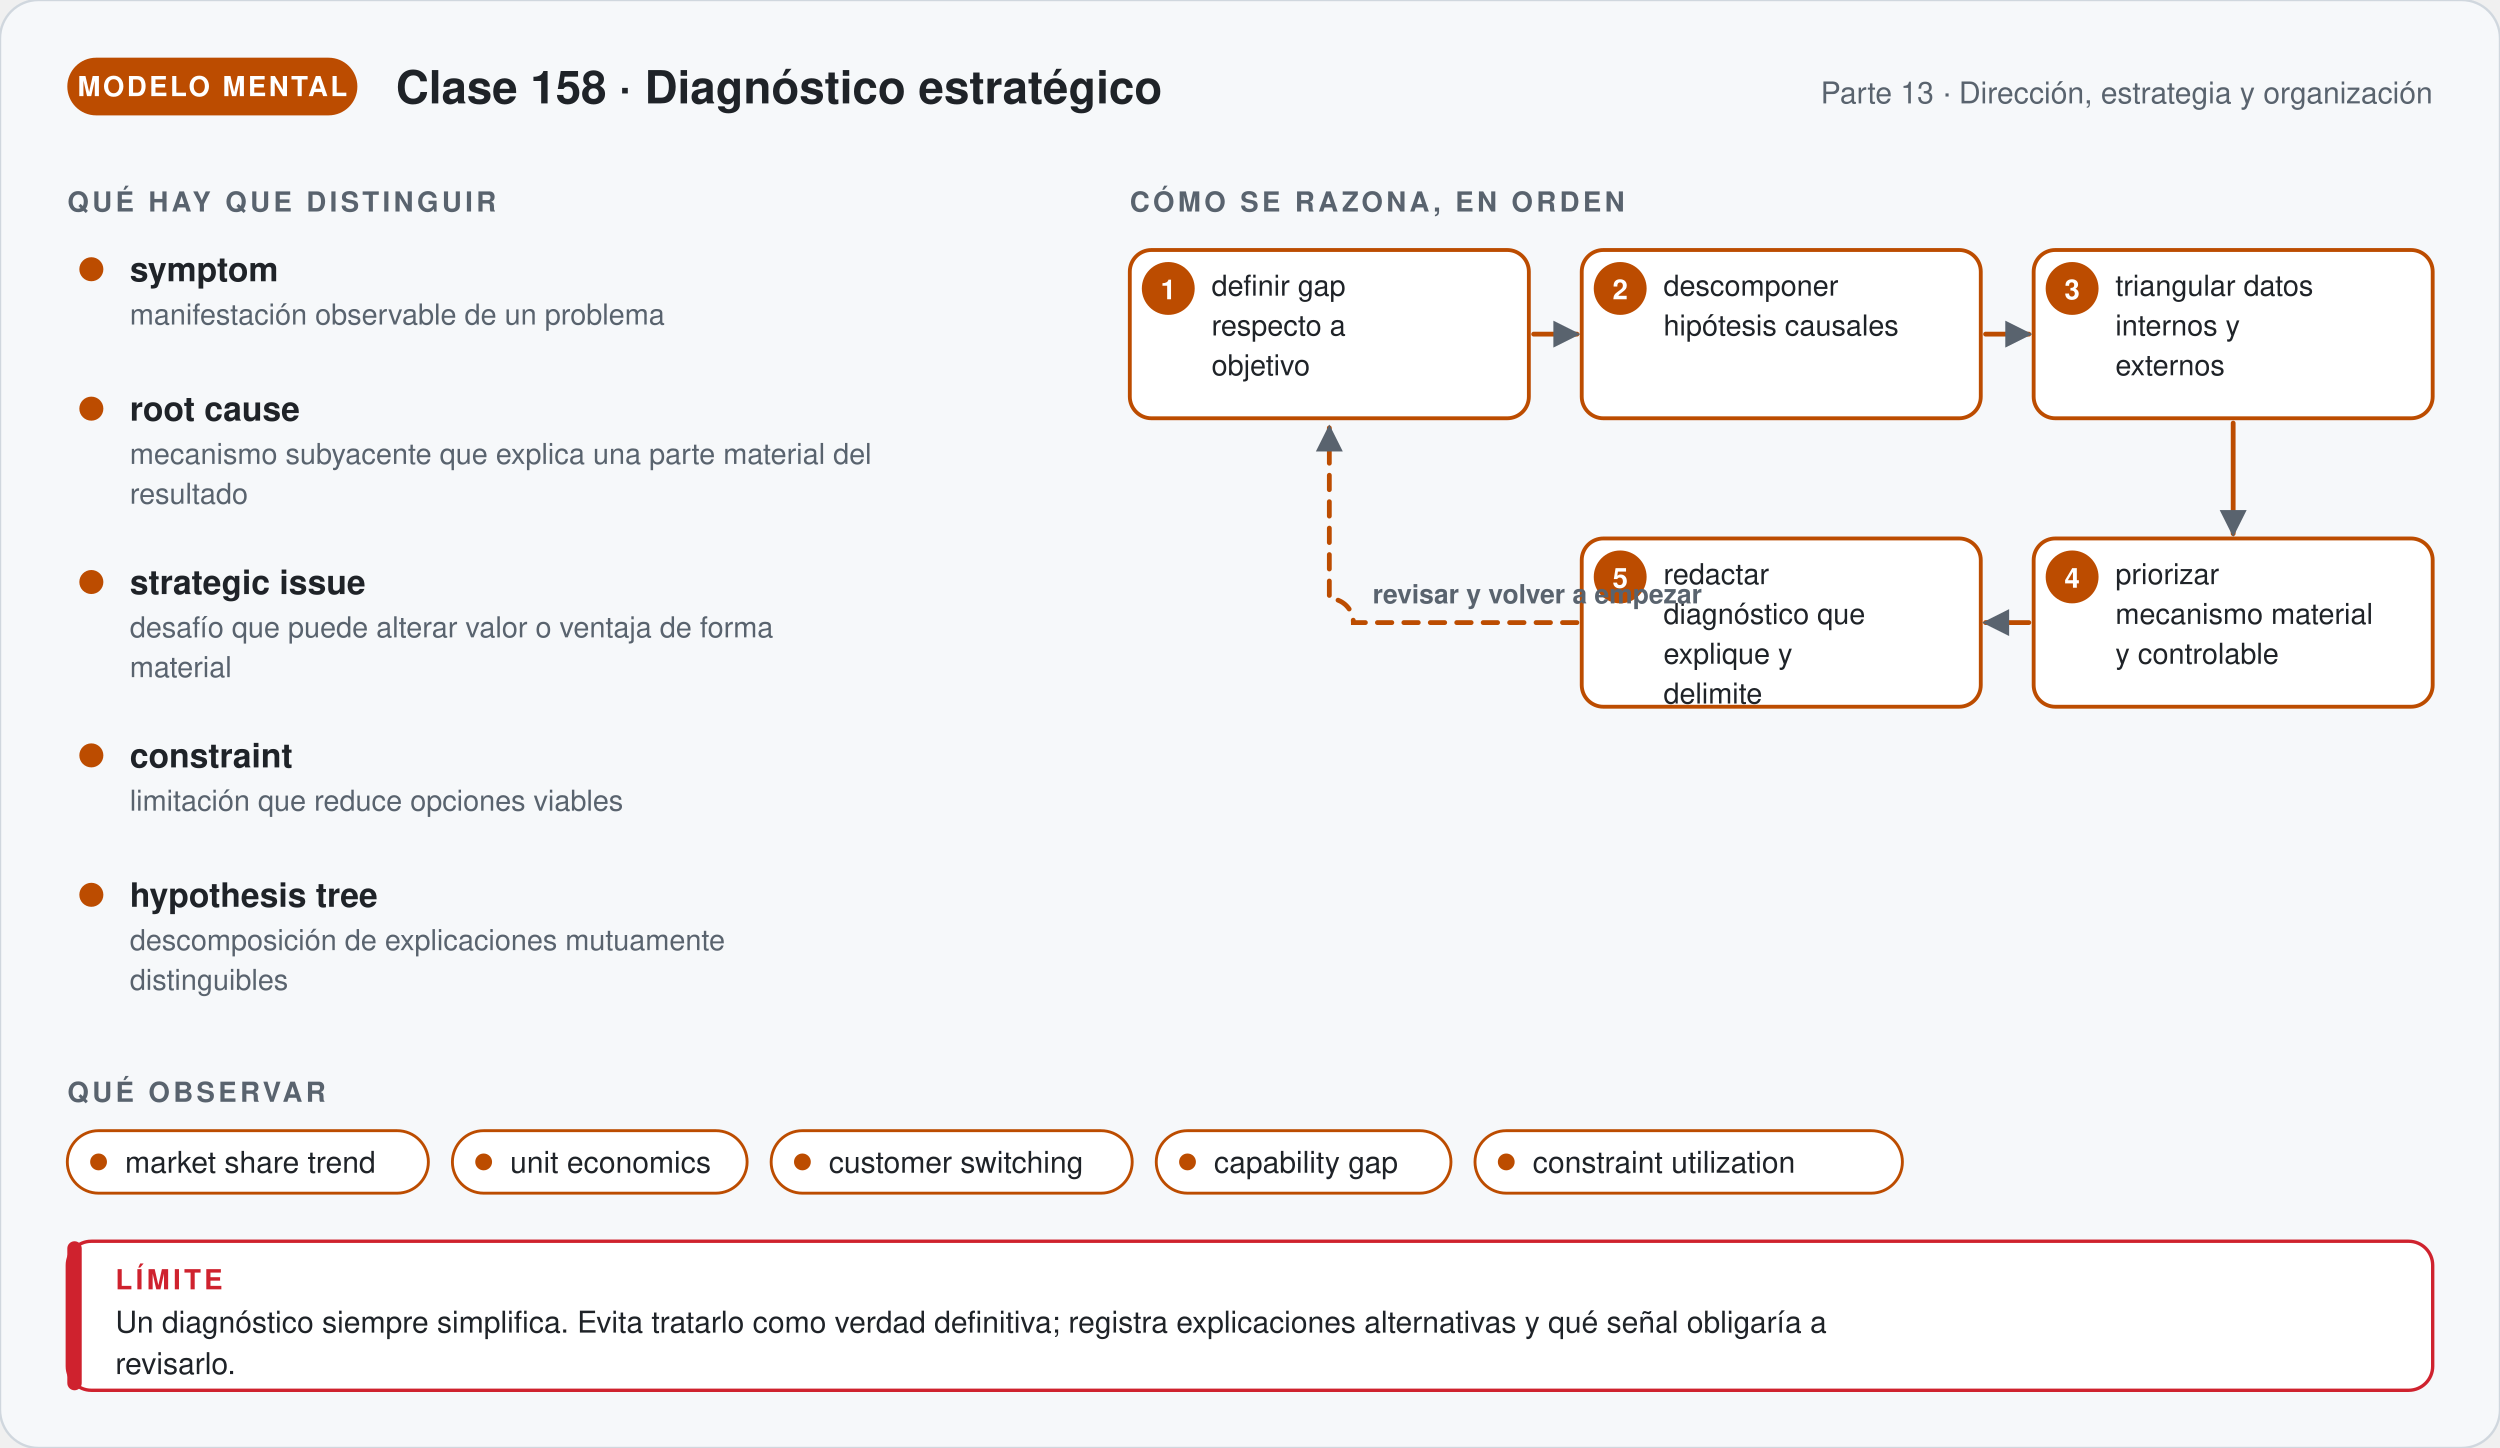
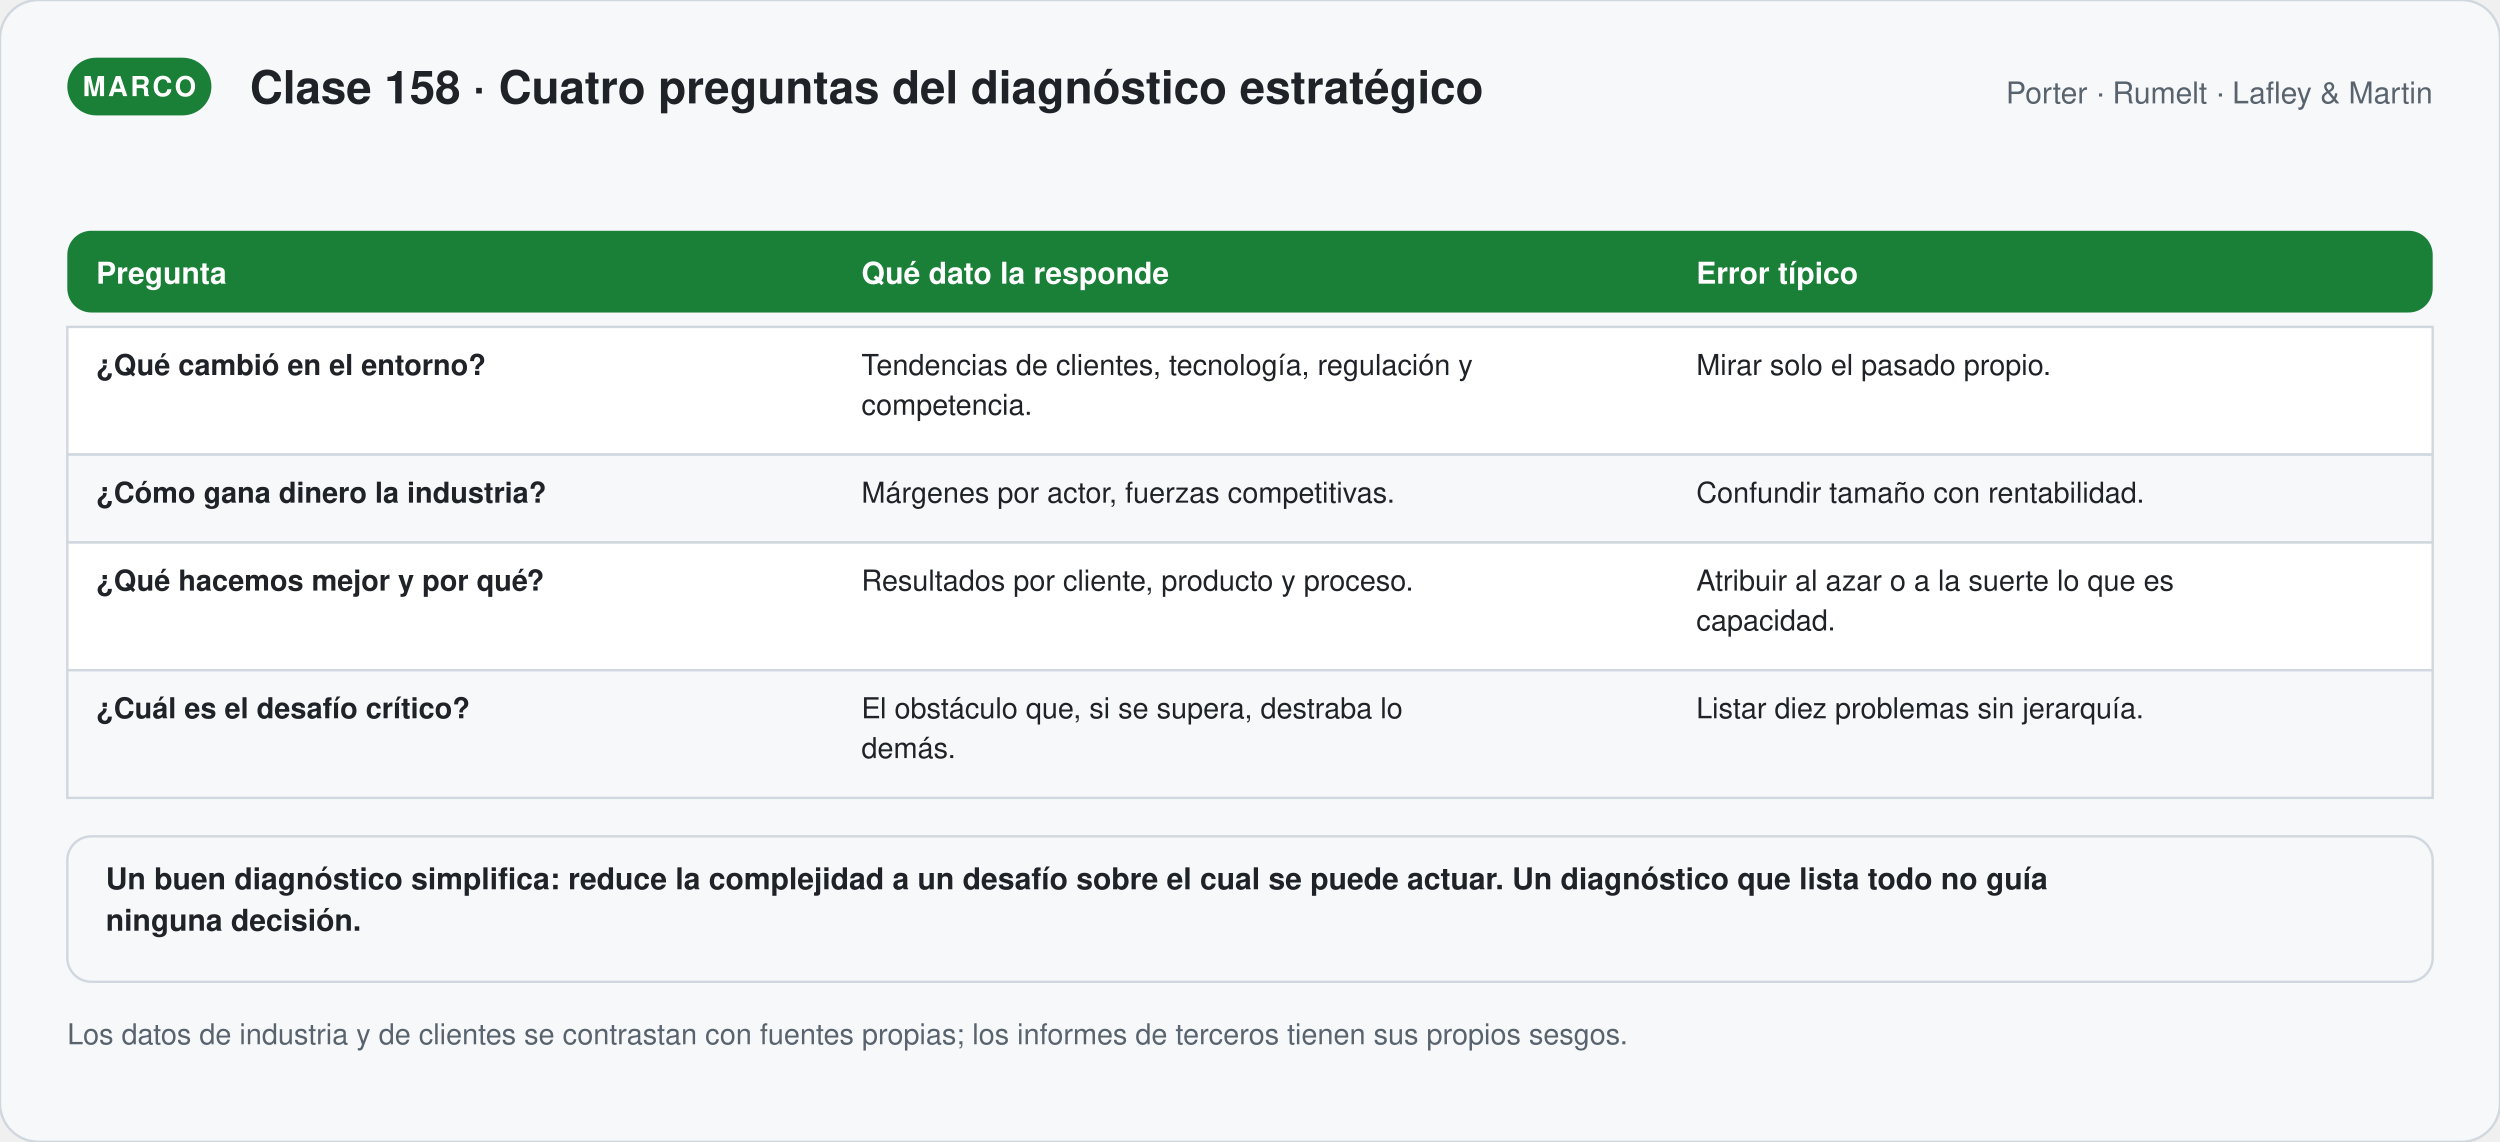
- <svg xmlns="http://www.w3.org/2000/svg" viewBox="0 0 1040 602.36" width="1040" role="img" aria-labelledby="t-g158 d-g158" font-family="'Segoe UI', 'Helvetica Neue', Helvetica, Arial, sans-serif">
+ <svg xmlns="http://www.w3.org/2000/svg" viewBox="0 0 1040 474.98" width="1040" role="img" aria-labelledby="t-s158 d-s158" font-family="'Segoe UI', 'Helvetica Neue', Helvetica, Arial, sans-serif">
  <defs>
-     <marker id="p-g158" viewBox="0 0 10 10" refX="8" refY="5" markerWidth="7" markerHeight="7" orient="auto">
+     <marker id="p-s158" viewBox="0 0 10 10" refX="8" refY="5" markerWidth="7" markerHeight="7" orient="auto">
      <path d="M1,1 L9,5 L1,9 Z" fill="#59636e" />
    </marker>
  </defs>
-   <rect width="1040" height="602.36" rx="16" fill="#f6f8fa" stroke="#d0d7de" />
-   <rect x="28" y="24" width="120.67" height="24" rx="12" fill="#bc4c00" />
-   <text x="88.335" y="40" font-size="11.5" font-weight="700" fill="#ffffff" text-anchor="middle" letter-spacing="1">MODELO MENTAL</text>
-   <text x="164.67" y="43" font-size="19" font-weight="700" fill="#1f2328" text-anchor="start">Clase 158 · Diagnóstico estratégico</text>
-   <text x="1012" y="43" font-size="12.5" font-weight="400" fill="#59636e" text-anchor="end">Parte 13 · Dirección, estrategia y organización</text>
-   <text x="28" y="88" font-size="11.5" font-weight="700" fill="#59636e" text-anchor="start" letter-spacing="1.4">QUÉ HAY QUE DISTINGUIR</text>
-   <circle cx="38" cy="112" r="5" fill="#bc4c00" />
-   <text x="54" y="117" font-size="14" font-weight="700" fill="#1f2328" text-anchor="start">symptom</text>
-   <text x="54" y="135" font-size="12" font-weight="400" fill="#59636e" text-anchor="start">manifestación observable de un problema</text>
-   <circle cx="38" cy="170" r="5" fill="#bc4c00" />
-   <text x="54" y="175" font-size="14" font-weight="700" fill="#1f2328" text-anchor="start">root cause</text>
-   <text x="54" y="193" font-size="12" font-weight="400" fill="#59636e" text-anchor="start">mecanismo subyacente que explica una parte material del</text>
-   <text x="54" y="209.56" font-size="12" font-weight="400" fill="#59636e" text-anchor="start">resultado</text>
-   <circle cx="38" cy="242.12" r="5" fill="#bc4c00" />
-   <text x="54" y="247.12" font-size="14" font-weight="700" fill="#1f2328" text-anchor="start">strategic issue</text>
-   <text x="54" y="265.12" font-size="12" font-weight="400" fill="#59636e" text-anchor="start">desafío que puede alterar valor o ventaja de forma</text>
-   <text x="54" y="281.68" font-size="12" font-weight="400" fill="#59636e" text-anchor="start">material</text>
-   <circle cx="38" cy="314.24" r="5" fill="#bc4c00" />
-   <text x="54" y="319.24" font-size="14" font-weight="700" fill="#1f2328" text-anchor="start">constraint</text>
-   <text x="54" y="337.24" font-size="12" font-weight="400" fill="#59636e" text-anchor="start">limitación que reduce opciones viables</text>
-   <circle cx="38" cy="372.24" r="5" fill="#bc4c00" />
-   <text x="54" y="377.24" font-size="14" font-weight="700" fill="#1f2328" text-anchor="start">hypothesis tree</text>
-   <text x="54" y="395.24" font-size="12" font-weight="400" fill="#59636e" text-anchor="start">descomposición de explicaciones mutuamente</text>
-   <text x="54" y="411.8" font-size="12" font-weight="400" fill="#59636e" text-anchor="start">distinguibles</text>
-   <text x="470" y="88" font-size="11.5" font-weight="700" fill="#59636e" text-anchor="start" letter-spacing="1.4">CÓMO SE RAZONA, EN ORDEN</text>
-   <rect x="470" y="104" width="166" height="70" rx="9" fill="#ffffff" stroke="#bc4c00" stroke-width="1.6" />
-   <circle cx="486.0" cy="120" r="11" fill="#bc4c00" />
-   <text x="486" y="124.5" font-size="11.5" font-weight="700" fill="#ffffff" text-anchor="middle">1</text>
-   <text x="504" y="123" font-size="12" font-weight="400" fill="#1f2328" text-anchor="start">definir gap</text>
-   <text x="504" y="139.56" font-size="12" font-weight="400" fill="#1f2328" text-anchor="start">respecto a</text>
-   <text x="504" y="156.12" font-size="12" font-weight="400" fill="#1f2328" text-anchor="start">objetivo</text>
-   <rect x="658" y="104" width="166" height="70" rx="9" fill="#ffffff" stroke="#bc4c00" stroke-width="1.6" />
-   <circle cx="674.0" cy="120" r="11" fill="#bc4c00" />
-   <text x="674" y="124.5" font-size="11.5" font-weight="700" fill="#ffffff" text-anchor="middle">2</text>
-   <text x="692" y="123" font-size="12" font-weight="400" fill="#1f2328" text-anchor="start">descomponer</text>
-   <text x="692" y="139.56" font-size="12" font-weight="400" fill="#1f2328" text-anchor="start">hipótesis causales</text>
-   <rect x="846" y="104" width="166" height="70" rx="9" fill="#ffffff" stroke="#bc4c00" stroke-width="1.6" />
-   <circle cx="862.0" cy="120" r="11" fill="#bc4c00" />
-   <text x="862" y="124.5" font-size="11.5" font-weight="700" fill="#ffffff" text-anchor="middle">3</text>
-   <text x="880" y="123" font-size="12" font-weight="400" fill="#1f2328" text-anchor="start">triangular datos</text>
-   <text x="880" y="139.56" font-size="12" font-weight="400" fill="#1f2328" text-anchor="start">internos y</text>
-   <text x="880" y="156.12" font-size="12" font-weight="400" fill="#1f2328" text-anchor="start">externos</text>
-   <rect x="846" y="224" width="166" height="70" rx="9" fill="#ffffff" stroke="#bc4c00" stroke-width="1.6" />
-   <circle cx="862.0" cy="240" r="11" fill="#bc4c00" />
-   <text x="862" y="244.5" font-size="11.5" font-weight="700" fill="#ffffff" text-anchor="middle">4</text>
-   <text x="880" y="243" font-size="12" font-weight="400" fill="#1f2328" text-anchor="start">priorizar</text>
-   <text x="880" y="259.56" font-size="12" font-weight="400" fill="#1f2328" text-anchor="start">mecanismo material</text>
-   <text x="880" y="276.12" font-size="12" font-weight="400" fill="#1f2328" text-anchor="start">y controlable</text>
-   <rect x="658" y="224" width="166" height="70" rx="9" fill="#ffffff" stroke="#bc4c00" stroke-width="1.6" />
-   <circle cx="674.0" cy="240" r="11" fill="#bc4c00" />
-   <text x="674" y="244.5" font-size="11.5" font-weight="700" fill="#ffffff" text-anchor="middle">5</text>
-   <text x="692" y="243" font-size="12" font-weight="400" fill="#1f2328" text-anchor="start">redactar</text>
-   <text x="692" y="259.56" font-size="12" font-weight="400" fill="#1f2328" text-anchor="start">diagnóstico que</text>
-   <text x="692" y="276.12" font-size="12" font-weight="400" fill="#1f2328" text-anchor="start">explique y</text>
-   <text x="692" y="292.68" font-size="12" font-weight="400" fill="#1f2328" text-anchor="start">delimite</text>
-   <path d="M638,139 L656,139" stroke="#bc4c00" stroke-width="2" fill="none" stroke-linecap="round" marker-end="url(#p-g158)" />
-   <path d="M826,139 L844,139" stroke="#bc4c00" stroke-width="2" fill="none" stroke-linecap="round" marker-end="url(#p-g158)" />
-   <path d="M929,176 L929,222" stroke="#bc4c00" stroke-width="2" fill="none" stroke-linecap="round" marker-end="url(#p-g158)" />
-   <path d="M844,259 L826,259" stroke="#bc4c00" stroke-width="2" fill="none" stroke-linecap="round" marker-end="url(#p-g158)" />
-   <path d="M656.0,259.0 H563.0 a10,10 0 0 0 -10,-10 V178" stroke="#bc4c00" stroke-width="2" fill="none" stroke-dasharray="6 5" stroke-linecap="round" marker-end="url(#p-g158)" />
-   <text x="571" y="251" font-size="11" font-weight="600" fill="#59636e" text-anchor="start">revisar y volver a empezar</text>
-   <text x="28" y="458.36" font-size="11.5" font-weight="700" fill="#59636e" text-anchor="start" letter-spacing="1.4">QUÉ OBSERVAR</text>
-   <rect x="28" y="470.36" width="150.2" height="26" rx="13" fill="#ffffff" stroke="#bc4c00" stroke-width="1.2" />
-   <circle cx="41" cy="483.36" r="3.5" fill="#bc4c00" />
-   <text x="52" y="487.86" font-size="12.5" font-weight="400" fill="#1f2328" text-anchor="start">market share trend</text>
-   <rect x="188.2" y="470.36" width="122.6" height="26" rx="13" fill="#ffffff" stroke="#bc4c00" stroke-width="1.2" />
-   <circle cx="201.2" cy="483.36" r="3.5" fill="#bc4c00" />
-   <text x="212.2" y="487.86" font-size="12.5" font-weight="400" fill="#1f2328" text-anchor="start">unit economics</text>
-   <rect x="320.8" y="470.36" width="150.2" height="26" rx="13" fill="#ffffff" stroke="#bc4c00" stroke-width="1.2" />
-   <circle cx="333.8" cy="483.36" r="3.5" fill="#bc4c00" />
-   <text x="344.8" y="487.86" font-size="12.5" font-weight="400" fill="#1f2328" text-anchor="start">customer switching</text>
-   <rect x="481" y="470.36" width="122.6" height="26" rx="13" fill="#ffffff" stroke="#bc4c00" stroke-width="1.2" />
-   <circle cx="494" cy="483.36" r="3.5" fill="#bc4c00" />
-   <text x="505" y="487.86" font-size="12.5" font-weight="400" fill="#1f2328" text-anchor="start">capability gap</text>
-   <rect x="613.6" y="470.36" width="177.8" height="26" rx="13" fill="#ffffff" stroke="#bc4c00" stroke-width="1.2" />
-   <circle cx="626.6" cy="483.36" r="3.5" fill="#bc4c00" />
-   <text x="637.6" y="487.86" font-size="12.5" font-weight="400" fill="#1f2328" text-anchor="start">constraint utilization</text>
-   <rect x="28" y="516.36" width="984" height="62" rx="10" fill="#ffffff" stroke="#cf222e" stroke-width="1.4" />
-   <rect x="28" y="516.36" width="6" height="62" rx="3" fill="#cf222e" />
-   <text x="48" y="536.36" font-size="11.5" font-weight="700" fill="#cf222e" text-anchor="start" letter-spacing="1.4">LÍMITE</text>
-   <text x="48" y="554.36" font-size="12.5" font-weight="400" fill="#1f2328" text-anchor="start">Un diagnóstico siempre simplifica. Evita tratarlo como verdad definitiva; registra explicaciones alternativas y qué señal obligaría a</text>
-   <text x="48" y="571.61" font-size="12.5" font-weight="400" fill="#1f2328" text-anchor="start">revisarlo.</text>
+   <rect width="1040" height="474.98" rx="16" fill="#f6f8fa" stroke="#d0d7de" />
+   <rect x="28" y="24" width="59.95" height="24" rx="12" fill="#1a7f37" />
+   <text x="57.975" y="40" font-size="11.5" font-weight="700" fill="#ffffff" text-anchor="middle" letter-spacing="1">MARCO</text>
+   <text x="103.95" y="43" font-size="19" font-weight="700" fill="#1f2328" text-anchor="start">Clase 158 · Cuatro preguntas del diagnóstico estratégico</text>
+   <text x="1012" y="43" font-size="12.5" font-weight="400" fill="#59636e" text-anchor="end">Porter · Rumelt · Lafley &amp; Martin</text>
+   <rect x="28" y="96" width="984" height="34" rx="10" fill="#1a7f37" />
+   <text x="40" y="118" font-size="12.5" font-weight="700" fill="#ffffff" text-anchor="start">Pregunta</text>
+   <text x="358.353" y="118" font-size="12.5" font-weight="700" fill="#ffffff" text-anchor="start">Qué dato la responde</text>
+   <text x="705.647" y="118" font-size="12.5" font-weight="700" fill="#ffffff" text-anchor="start">Error típico</text>
+   <rect x="28" y="136" width="984" height="53.12" rx="0" fill="#ffffff" stroke="#d0d7de" stroke-width="1" />
+   <text x="40" y="156" font-size="12" font-weight="700" fill="#1f2328" text-anchor="start">¿Qué cambió en el entorno?</text>
+   <text x="358.353" y="156" font-size="12" font-weight="400" fill="#1f2328" text-anchor="start">Tendencias de clientes, tecnología, regulación y</text>
+   <text x="358.353" y="172.56" font-size="12" font-weight="400" fill="#1f2328" text-anchor="start">competencia.</text>
+   <text x="705.647" y="156" font-size="12" font-weight="400" fill="#1f2328" text-anchor="start">Mirar solo el pasado propio.</text>
+   <rect x="28" y="189.12" width="984" height="36.56" rx="0" fill="#f6f8fa" stroke="#d0d7de" stroke-width="1" />
+   <text x="40" y="209.12" font-size="12" font-weight="700" fill="#1f2328" text-anchor="start">¿Cómo gana dinero la industria?</text>
+   <text x="358.353" y="209.12" font-size="12" font-weight="400" fill="#1f2328" text-anchor="start">Márgenes por actor, fuerzas competitivas.</text>
+   <text x="705.647" y="209.12" font-size="12" font-weight="400" fill="#1f2328" text-anchor="start">Confundir tamaño con rentabilidad.</text>
+   <rect x="28" y="225.68" width="984" height="53.12" rx="0" fill="#ffffff" stroke="#d0d7de" stroke-width="1" />
+   <text x="40" y="245.68" font-size="12" font-weight="700" fill="#1f2328" text-anchor="start">¿Qué hacemos mejor y por qué?</text>
+   <text x="358.353" y="245.68" font-size="12" font-weight="400" fill="#1f2328" text-anchor="start">Resultados por cliente, producto y proceso.</text>
+   <text x="705.647" y="245.68" font-size="12" font-weight="400" fill="#1f2328" text-anchor="start">Atribuir al azar o a la suerte lo que es</text>
+   <text x="705.647" y="262.24" font-size="12" font-weight="400" fill="#1f2328" text-anchor="start">capacidad.</text>
+   <rect x="28" y="278.8" width="984" height="53.12" rx="0" fill="#f6f8fa" stroke="#d0d7de" stroke-width="1" />
+   <text x="40" y="298.8" font-size="12" font-weight="700" fill="#1f2328" text-anchor="start">¿Cuál es el desafío crítico?</text>
+   <text x="358.353" y="298.8" font-size="12" font-weight="400" fill="#1f2328" text-anchor="start">El obstáculo que, si se supera, destraba lo</text>
+   <text x="358.353" y="315.36" font-size="12" font-weight="400" fill="#1f2328" text-anchor="start">demás.</text>
+   <text x="705.647" y="298.8" font-size="12" font-weight="400" fill="#1f2328" text-anchor="start">Listar diez problemas sin jerarquía.</text>
+   <rect x="28" y="347.92" width="984" height="60.5" rx="10" fill="#f6f8fa" stroke="#d0d7de" stroke-width="1" />
+   <text x="44" y="369.92" font-size="12.5" font-weight="600" fill="#1f2328" text-anchor="start">Un buen diagnóstico simplifica: reduce la complejidad a un desafío sobre el cual se puede actuar. Un diagnóstico que lista todo no guía</text>
+   <text x="44" y="387.17" font-size="12.5" font-weight="600" fill="#1f2328" text-anchor="start">ninguna decisión.</text>
+   <text x="28" y="434.42" font-size="12" font-weight="400" fill="#59636e" text-anchor="start">Los datos de industria y de clientes se contrastan con fuentes propias; los informes de terceros tienen sus propios sesgos.</text>
</svg>
